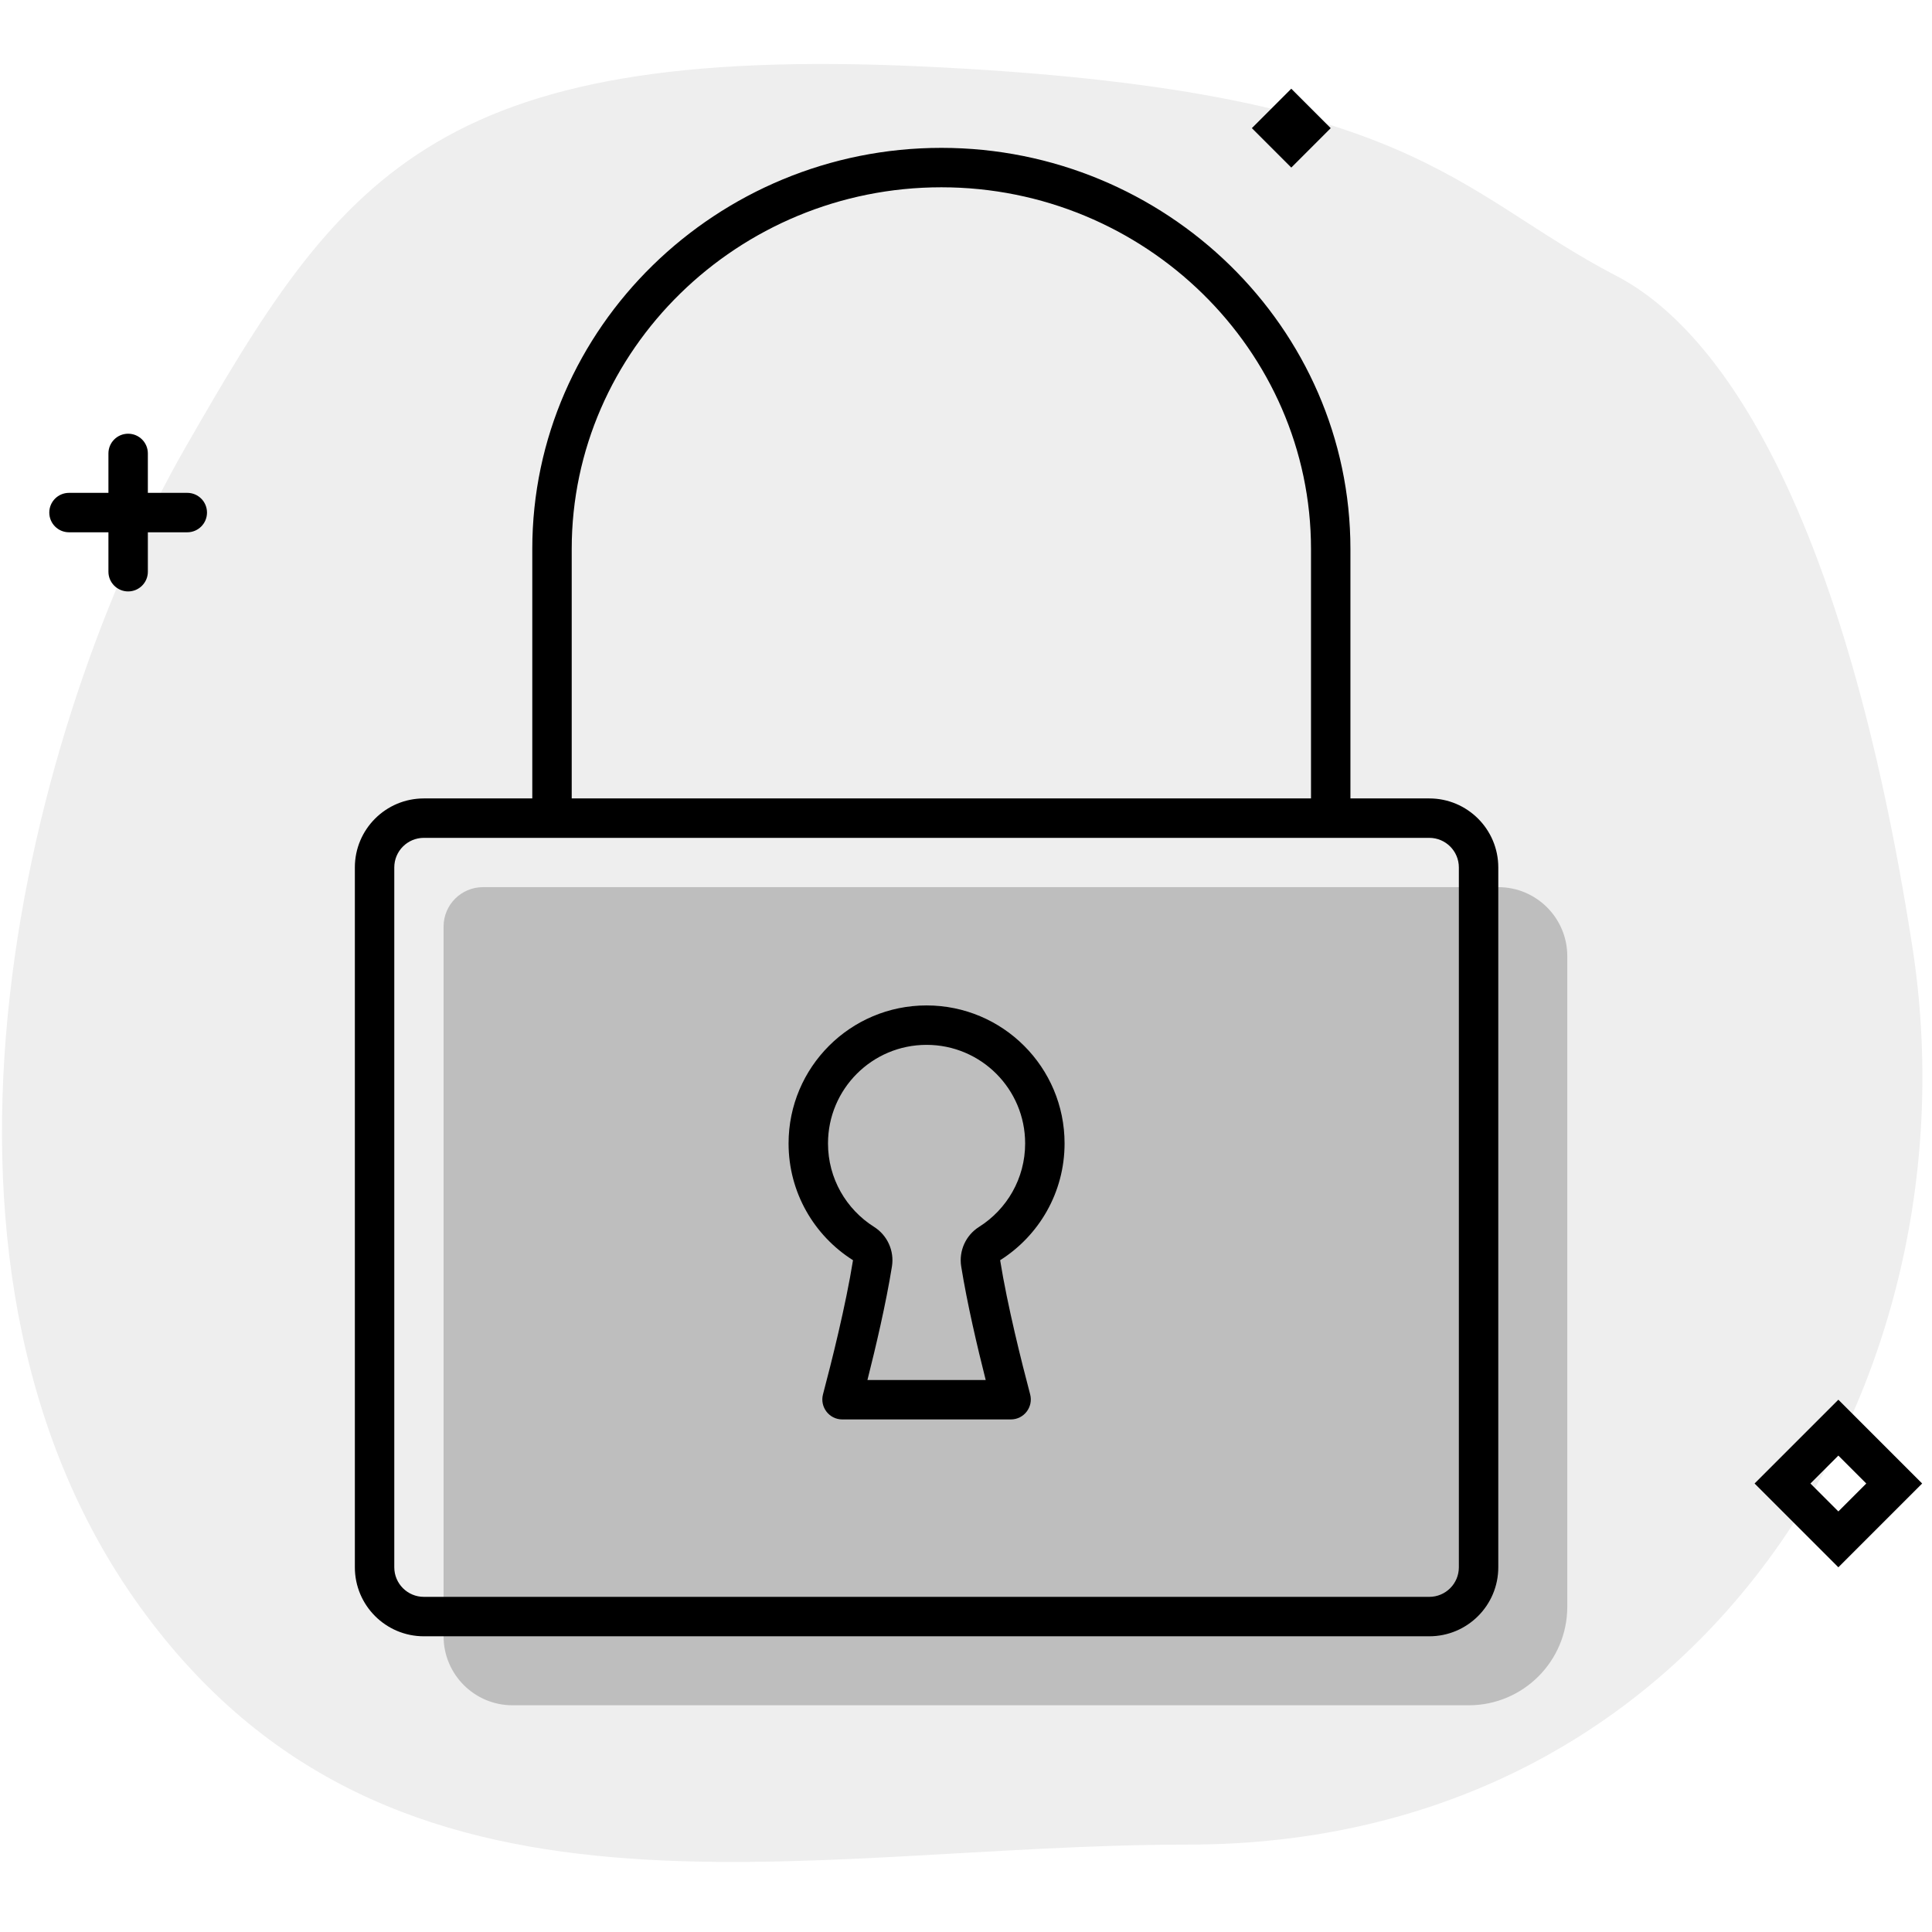
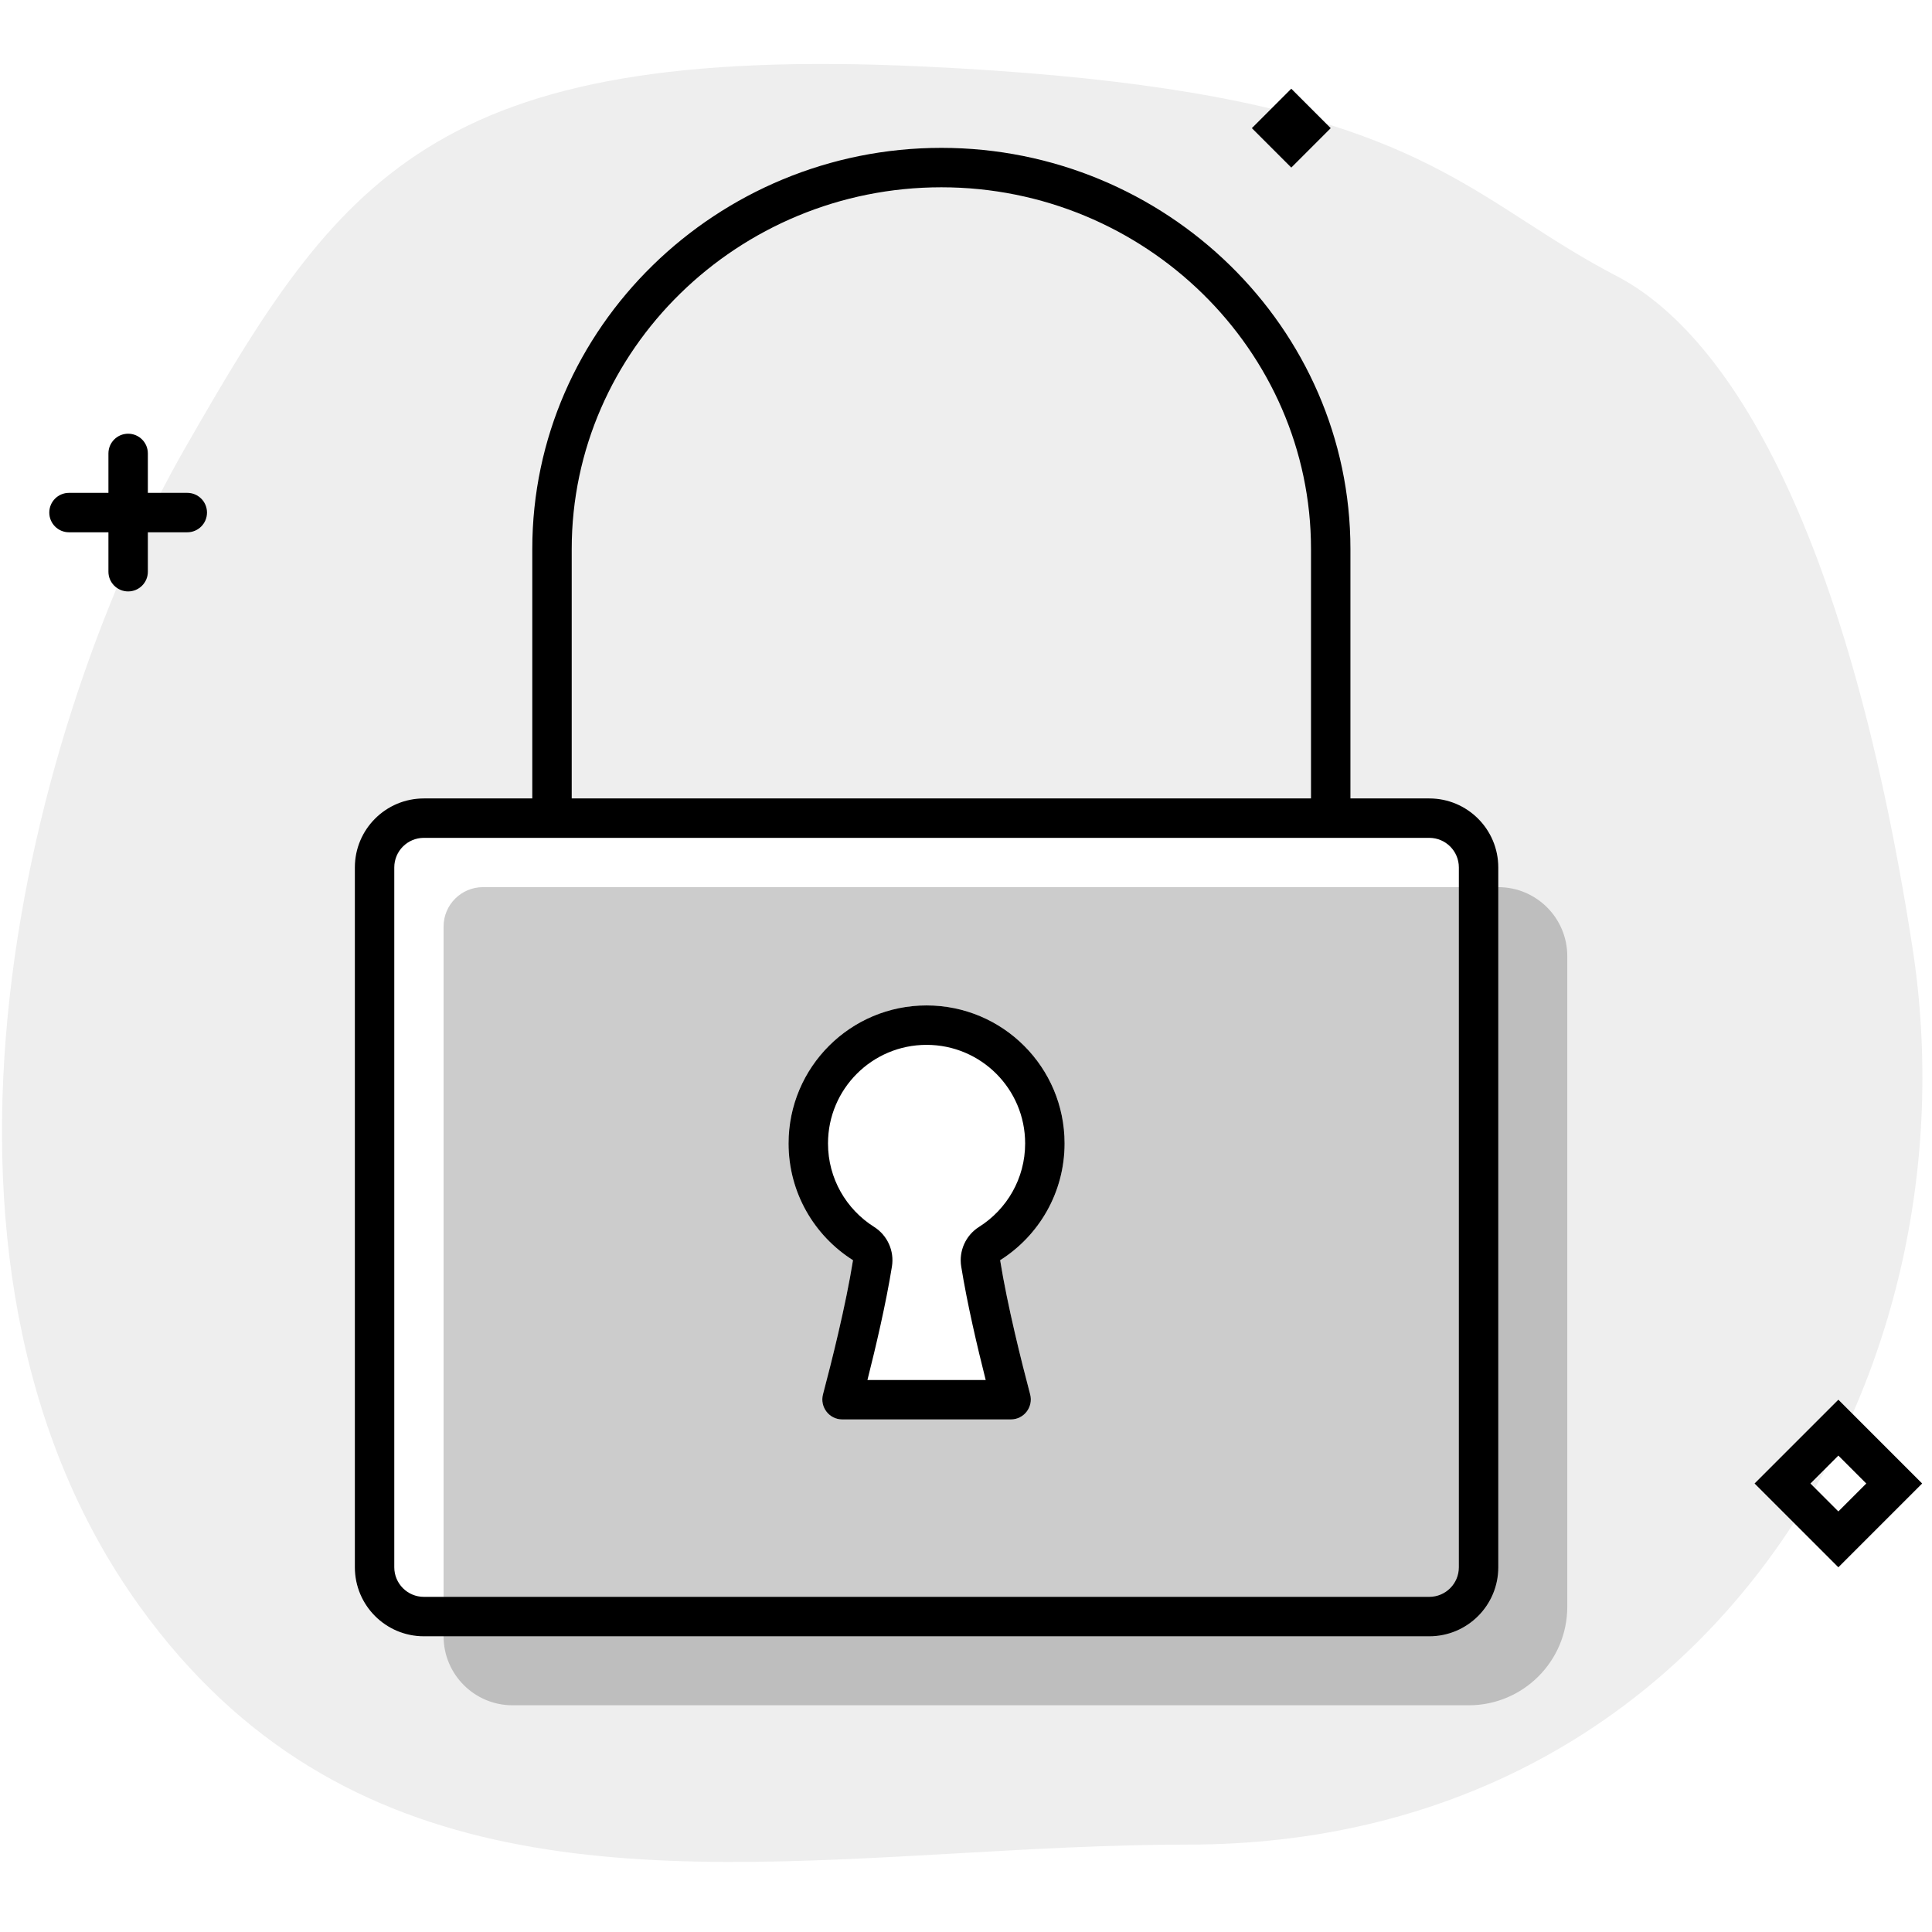
<svg xmlns="http://www.w3.org/2000/svg" width="196" height="196" viewBox="0 0 196 196" fill="none">
-   <path opacity="0.07" d="M164 28C174.674 33.547 187.129 51.873 194 96C200.871 140.127 172.914 187.133 120.496 187.133C81 187.133 39.872 198.6 14.196 163C-11.48 127.4 3.114 72.791 18.75 45.5C34.386 18.209 43.728 4.404 93.672 6.747C143.616 9.089 147.504 19.427 164 28Z" fill="black" />
-   <path opacity="0.2" d="M45 94C45 91.791 46.791 90 49 90H152C155.866 90 159 93.134 159 97V163C159 168.523 154.523 173 149 173H52C48.134 173 45 169.866 45 166V94Z" fill="black" />
+   <path opacity="0.07" fill-rule="evenodd" clip-rule="evenodd" d="M194 96C187.129 51.873 174.674 33.547 164 28C160.57 26.218 157.685 24.359 154.818 22.511C143.896 15.474 133.231 8.602 93.672 6.747C43.728 4.404 34.386 18.209 18.75 45.5C3.114 72.791 -11.48 127.4 14.196 163C34.798 191.566 65.349 189.827 97.023 188.025C104.824 187.581 112.692 187.133 120.496 187.133C172.914 187.133 200.871 140.127 194 96ZM43 81C39.134 81 36 84.134 36 88V159C36 162.866 39.134 166 43 166H145C148.866 166 152 162.866 152 159V88C152 84.134 148.866 81 145 81H43Z" fill="black" />
+   <path opacity="0.2" fill-rule="evenodd" clip-rule="evenodd" d="M49 90C46.791 90 45 91.791 45 94V166C45 169.866 48.134 173 52 173H149C154.523 173 159 168.523 159 163V97C159 93.134 155.866 90 152 90H49ZM101.463 127.847C102.2 132.45 103.646 138.202 104.507 141.452C104.847 142.735 103.882 144 102.555 144H85.445C84.118 144 83.153 142.735 83.493 141.452C84.354 138.202 85.8 132.45 86.537 127.847C82.609 125.368 80 120.988 80 116C80 108.268 86.268 102 94 102C101.732 102 108 108.268 108 116C108 120.988 105.391 125.368 101.463 127.847Z" fill="black" />
  <path d="M131 9L135 13L131 17L127 13L131 9Z" fill="black" />
  <path d="M13 44C14.105 44 15 44.895 15 46V50H19C20.105 50 21 50.895 21 52C21 53.105 20.105 54 19 54H15V58C15 59.105 14.105 60 13 60C11.895 60 11 59.105 11 58V54H7C5.895 54 5 53.105 5 52C5 50.895 5.895 50 7 50H11V46C11 44.895 11.895 44 13 44Z" fill="black" />
  <path fill-rule="evenodd" clip-rule="evenodd" d="M195 150.5L186.5 142L178 150.5L186.5 159L195 150.5ZM186.5 153.333L183.667 150.5L186.5 147.667L189.333 150.5L186.5 153.333Z" fill="black" />
  <path fill-rule="evenodd" clip-rule="evenodd" d="M104.507 141.452C103.646 138.202 102.2 132.45 101.463 127.847C105.391 125.368 108 120.988 108 116C108 108.268 101.732 102 94 102C86.268 102 80 108.268 80 116C80 120.988 82.609 125.368 86.537 127.847C85.8 132.45 84.354 138.202 83.493 141.452C83.153 142.735 84.118 144 85.445 144H102.555C103.882 144 104.847 142.735 104.507 141.452ZM99.328 124.465C97.974 125.319 97.26 126.899 97.513 128.48C98.117 132.245 99.159 136.683 99.999 140H88.001C88.841 136.683 89.884 132.245 90.487 128.48C90.74 126.899 90.026 125.319 88.672 124.465C85.856 122.687 84 119.559 84 116C84 110.477 88.477 106 94 106C99.523 106 104 110.477 104 116C104 119.559 102.144 122.687 99.328 124.465Z" fill="black" />
  <path fill-rule="evenodd" clip-rule="evenodd" d="M54 55.693V81H43C39.134 81 36 84.134 36 88V159C36 162.866 39.134 166 43 166H145C148.866 166 152 162.866 152 159V88C152 84.134 148.866 81 145 81H137V55.693C137 33.216 118.254 15 95.5 15C72.746 15 54 33.216 54 55.693ZM95.5 19C116.129 19 133 35.508 133 55.693V81H58V55.693C58 35.508 74.871 19 95.5 19ZM40 88C40 86.343 41.343 85 43 85H145C146.657 85 148 86.343 148 88V159C148 160.657 146.657 162 145 162H43C41.343 162 40 160.657 40 159V88Z" fill="black" />
</svg>
